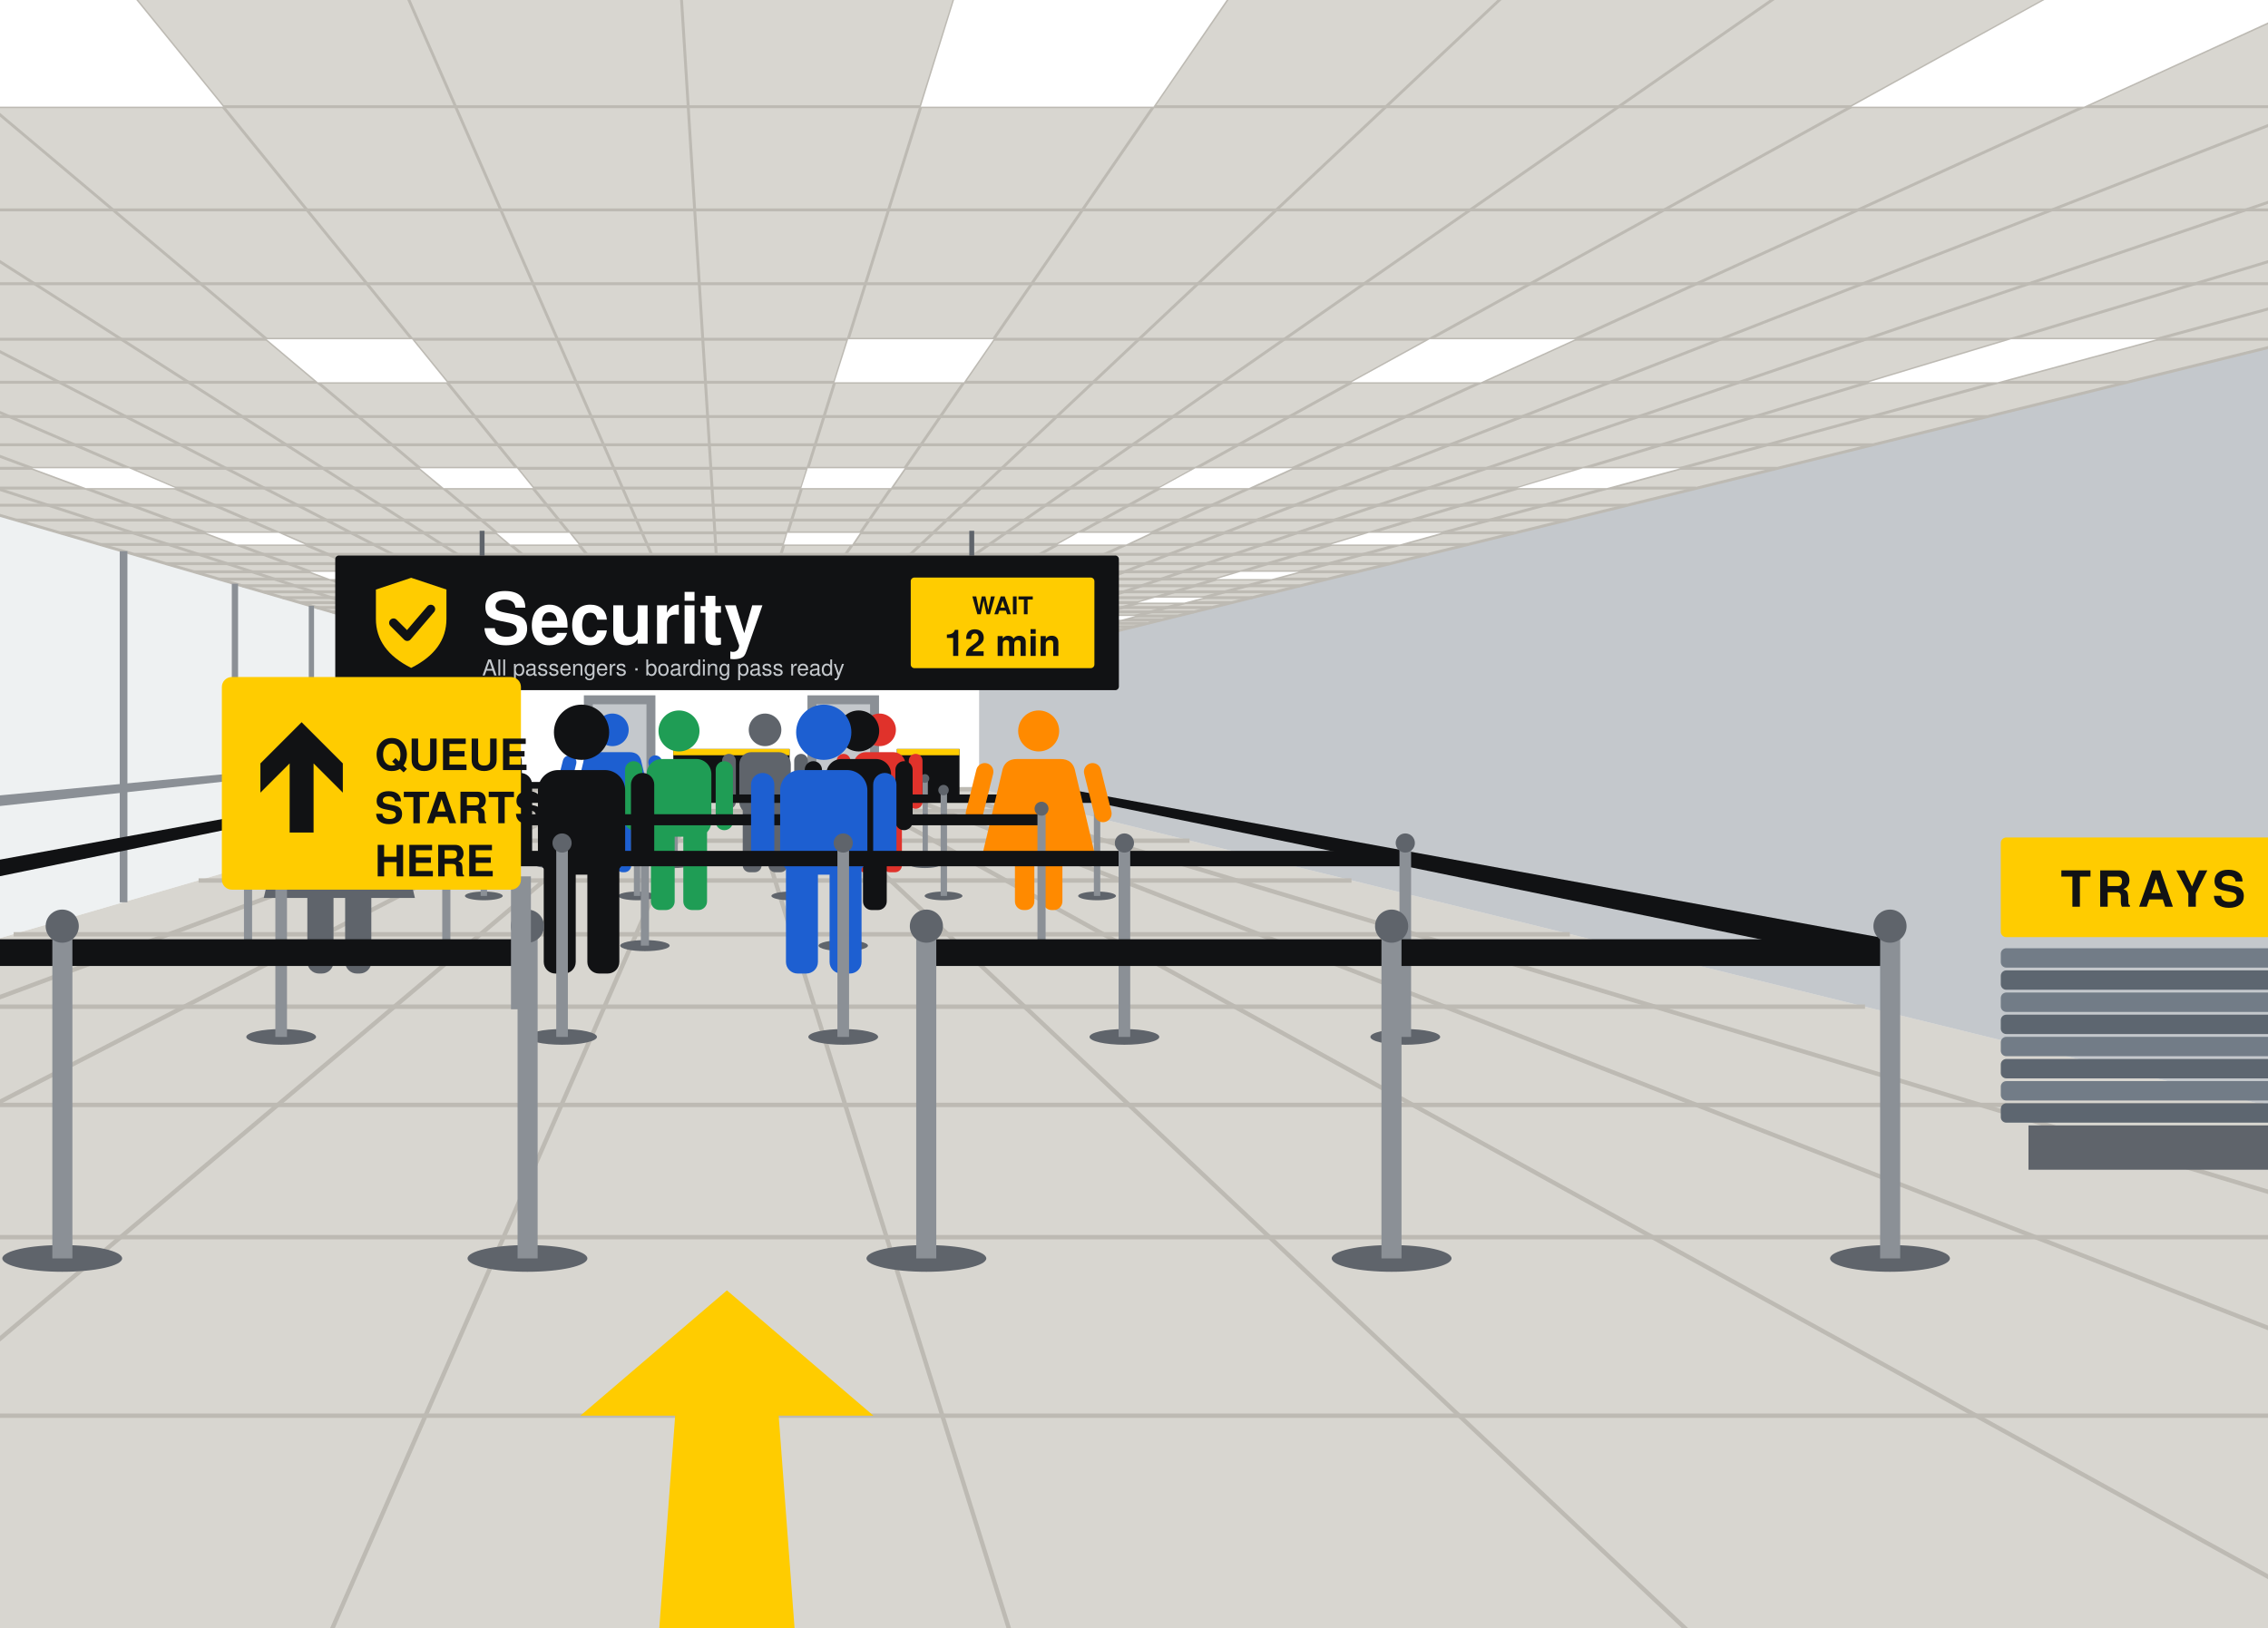
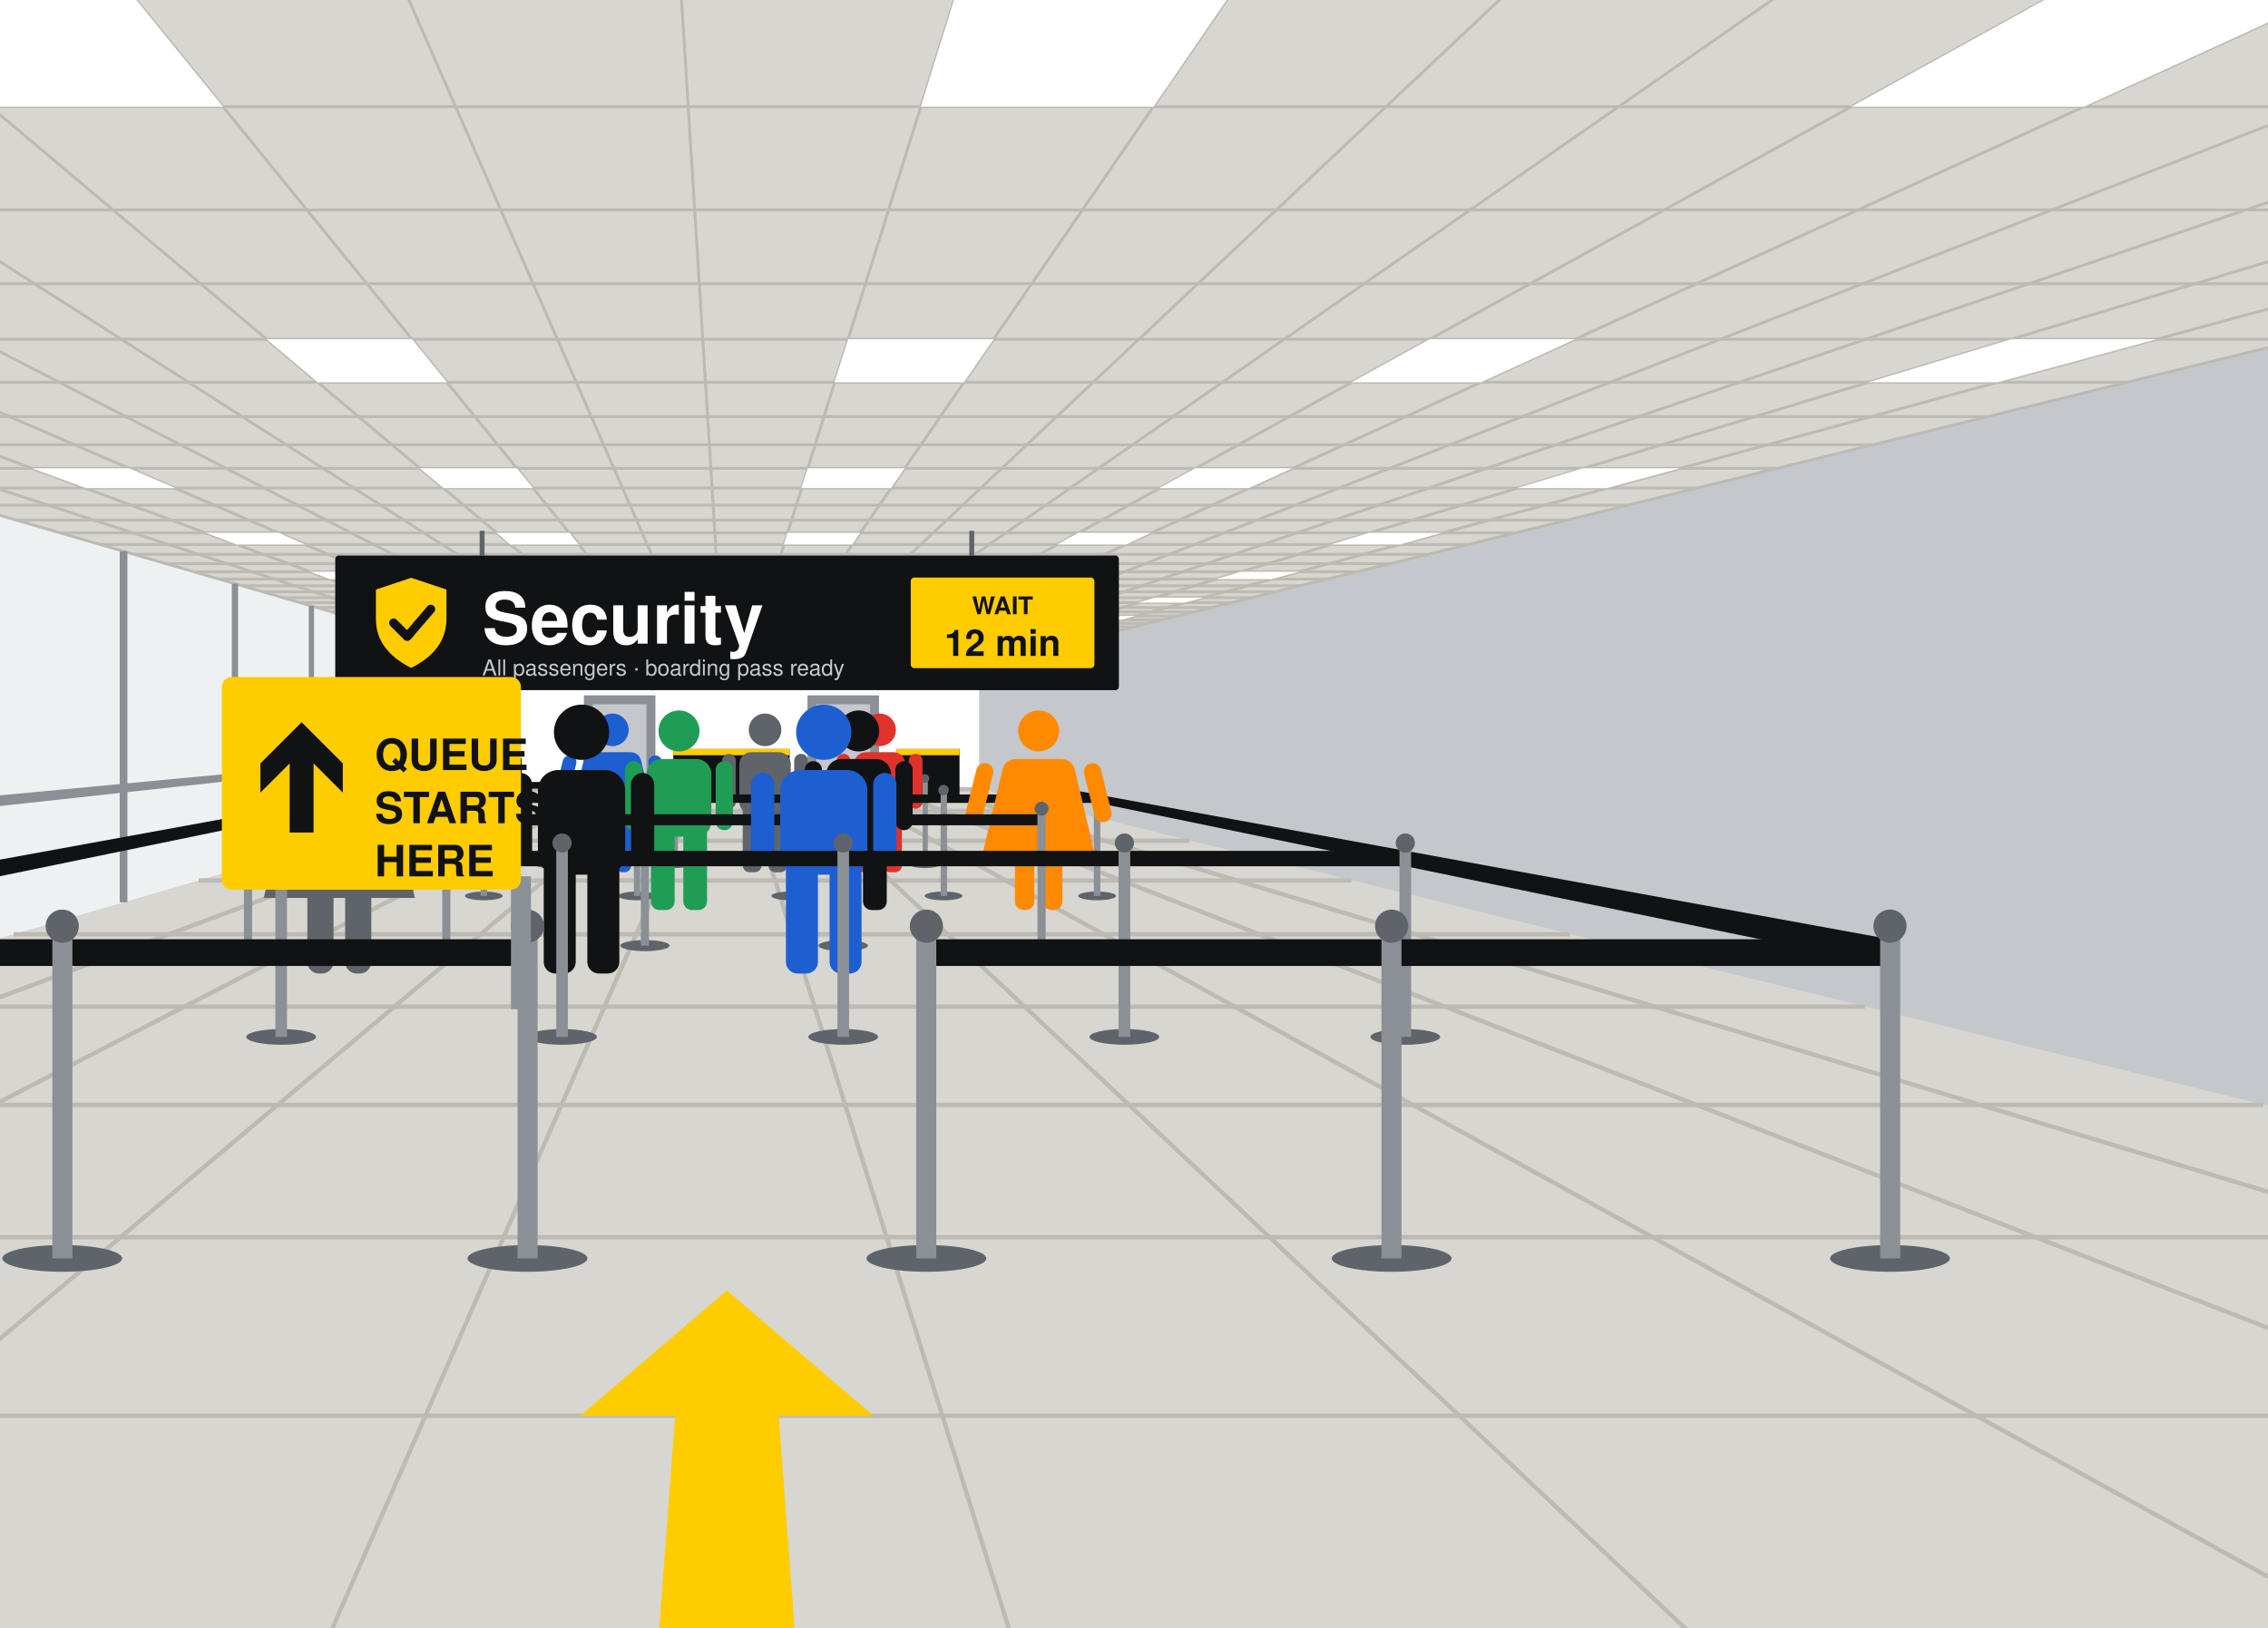
<svg xmlns="http://www.w3.org/2000/svg" viewBox="0 0 780 560" width="780" height="560">
  <rect width="780" height="560" fill="#ecebe7" />
  <path d="M-3416.7 -816.7 L4583.3 -816.7 L336.7 228.7 L176.7 228.7 Z" fill="#d8d6d0" />
  <path d="M-3416.7 1316.7 L4583.3 1316.7 L336.7 271.3 L176.7 271.3 Z" fill="#d8d6d0" />
  <path d="M-3416.7 1316.7 L-3416.7 -816.7 L176.7 228.7 L176.7 271.3 Z" fill="#eef1f2" />
  <path d="M4583.3 1316.7 L4583.3 -816.7 L336.7 228.7 L336.7 271.3 Z" fill="#c4c8cc" />
  <rect x="176.7" y="228.7" width="160" height="42.7" fill="#ffffff" />
  <line x1="-3416.7" y1="-816.7" x2="176.7" y2="228.7" stroke="#bdbab3" stroke-width="1" stroke-linecap="butt" />
  <line x1="-3016.7" y1="-816.7" x2="184.7" y2="228.7" stroke="#bdbab3" stroke-width="1" stroke-linecap="butt" />
  <line x1="-2616.7" y1="-816.7" x2="192.7" y2="228.7" stroke="#bdbab3" stroke-width="1" stroke-linecap="butt" />
  <line x1="-2216.7" y1="-816.7" x2="200.7" y2="228.7" stroke="#bdbab3" stroke-width="1" stroke-linecap="butt" />
  <line x1="-1816.7" y1="-816.7" x2="208.7" y2="228.7" stroke="#bdbab3" stroke-width="1" stroke-linecap="butt" />
  <line x1="-1416.7" y1="-816.7" x2="216.7" y2="228.7" stroke="#bdbab3" stroke-width="1" stroke-linecap="butt" />
  <line x1="-1016.7" y1="-816.7" x2="224.7" y2="228.7" stroke="#bdbab3" stroke-width="1" stroke-linecap="butt" />
  <line x1="-616.7" y1="-816.7" x2="232.7" y2="228.7" stroke="#bdbab3" stroke-width="1" stroke-linecap="butt" />
  <line x1="-216.7" y1="-816.7" x2="240.7" y2="228.7" stroke="#bdbab3" stroke-width="1" stroke-linecap="butt" />
  <line x1="183.3" y1="-816.7" x2="248.7" y2="228.7" stroke="#bdbab3" stroke-width="1" stroke-linecap="butt" />
  <line x1="583.3" y1="-816.7" x2="256.7" y2="228.7" stroke="#bdbab3" stroke-width="1" stroke-linecap="butt" />
  <line x1="983.3" y1="-816.7" x2="264.7" y2="228.7" stroke="#bdbab3" stroke-width="1" stroke-linecap="butt" />
  <line x1="1383.3" y1="-816.7" x2="272.7" y2="228.7" stroke="#bdbab3" stroke-width="1" stroke-linecap="butt" />
  <line x1="1783.3" y1="-816.7" x2="280.7" y2="228.7" stroke="#bdbab3" stroke-width="1" stroke-linecap="butt" />
  <line x1="2183.3" y1="-816.7" x2="288.7" y2="228.7" stroke="#bdbab3" stroke-width="1" stroke-linecap="butt" />
  <line x1="2583.3" y1="-816.7" x2="296.7" y2="228.7" stroke="#bdbab3" stroke-width="1" stroke-linecap="butt" />
  <line x1="2983.3" y1="-816.7" x2="304.7" y2="228.7" stroke="#bdbab3" stroke-width="1" stroke-linecap="butt" />
  <line x1="3383.3" y1="-816.7" x2="312.7" y2="228.7" stroke="#bdbab3" stroke-width="1" stroke-linecap="butt" />
  <line x1="3783.3" y1="-816.7" x2="320.7" y2="228.7" stroke="#bdbab3" stroke-width="1" stroke-linecap="butt" />
  <line x1="4183.3" y1="-816.7" x2="328.7" y2="228.7" stroke="#bdbab3" stroke-width="1" stroke-linecap="butt" />
  <line x1="4583.3" y1="-816.7" x2="336.7" y2="228.7" stroke="#bdbab3" stroke-width="1" stroke-linecap="butt" />
  <line x1="-3416.7" y1="-816.7" x2="4583.3" y2="-816.7" stroke="#bdbab3" stroke-width="1" stroke-linecap="butt" />
  <line x1="-1583.3" y1="-283.3" x2="2416.7" y2="-283.3" stroke="#bdbab3" stroke-width="1" stroke-linecap="butt" />
  <line x1="-972.2" y1="-105.6" x2="1694.4" y2="-105.6" stroke="#bdbab3" stroke-width="1" stroke-linecap="butt" />
  <line x1="-666.7" y1="-16.7" x2="1333.3" y2="-16.7" stroke="#bdbab3" stroke-width="1" stroke-linecap="butt" />
  <line x1="-483.3" y1="36.7" x2="1116.7" y2="36.7" stroke="#bdbab3" stroke-width="1" stroke-linecap="butt" />
  <line x1="-361.1" y1="72.2" x2="972.2" y2="72.2" stroke="#bdbab3" stroke-width="1" stroke-linecap="butt" />
  <line x1="-273.8" y1="97.6" x2="869" y2="97.6" stroke="#bdbab3" stroke-width="1" stroke-linecap="butt" />
  <line x1="-208.3" y1="116.7" x2="791.7" y2="116.7" stroke="#bdbab3" stroke-width="1" stroke-linecap="butt" />
  <line x1="-157.4" y1="131.5" x2="731.5" y2="131.5" stroke="#bdbab3" stroke-width="1" stroke-linecap="butt" />
  <line x1="-116.7" y1="143.3" x2="683.3" y2="143.3" stroke="#bdbab3" stroke-width="1" stroke-linecap="butt" />
  <line x1="-83.3" y1="153" x2="643.9" y2="153" stroke="#bdbab3" stroke-width="1" stroke-linecap="butt" />
  <line x1="-55.6" y1="161.1" x2="611.1" y2="161.1" stroke="#bdbab3" stroke-width="1" stroke-linecap="butt" />
  <line x1="-32.1" y1="167.9" x2="583.3" y2="167.9" stroke="#bdbab3" stroke-width="1" stroke-linecap="butt" />
  <line x1="-11.9" y1="173.8" x2="559.5" y2="173.8" stroke="#bdbab3" stroke-width="1" stroke-linecap="butt" />
  <line x1="5.6" y1="178.9" x2="538.9" y2="178.9" stroke="#bdbab3" stroke-width="1" stroke-linecap="butt" />
  <line x1="20.8" y1="183.3" x2="520.8" y2="183.3" stroke="#bdbab3" stroke-width="1" stroke-linecap="butt" />
  <line x1="34.3" y1="187.3" x2="504.9" y2="187.3" stroke="#bdbab3" stroke-width="1" stroke-linecap="butt" />
  <line x1="46.3" y1="190.7" x2="490.7" y2="190.7" stroke="#bdbab3" stroke-width="1" stroke-linecap="butt" />
  <line x1="57" y1="193.9" x2="478.1" y2="193.9" stroke="#bdbab3" stroke-width="1" stroke-linecap="butt" />
  <line x1="66.7" y1="196.7" x2="466.7" y2="196.7" stroke="#bdbab3" stroke-width="1" stroke-linecap="butt" />
  <line x1="75.4" y1="199.2" x2="456.3" y2="199.2" stroke="#bdbab3" stroke-width="1" stroke-linecap="butt" />
  <line x1="83.3" y1="201.5" x2="447" y2="201.5" stroke="#bdbab3" stroke-width="1" stroke-linecap="butt" />
  <line x1="90.6" y1="203.6" x2="438.4" y2="203.6" stroke="#bdbab3" stroke-width="1" stroke-linecap="butt" />
  <line x1="97.2" y1="205.6" x2="430.6" y2="205.6" stroke="#bdbab3" stroke-width="1" stroke-linecap="butt" />
  <line x1="103.3" y1="207.3" x2="423.3" y2="207.3" stroke="#bdbab3" stroke-width="1" stroke-linecap="butt" />
  <line x1="109" y1="209" x2="416.7" y2="209" stroke="#bdbab3" stroke-width="1" stroke-linecap="butt" />
  <line x1="114.2" y1="210.5" x2="410.5" y2="210.5" stroke="#bdbab3" stroke-width="1" stroke-linecap="butt" />
  <line x1="119" y1="211.9" x2="404.8" y2="211.9" stroke="#bdbab3" stroke-width="1" stroke-linecap="butt" />
  <line x1="123.6" y1="213.2" x2="399.4" y2="213.2" stroke="#bdbab3" stroke-width="1" stroke-linecap="butt" />
  <line x1="127.8" y1="214.4" x2="394.4" y2="214.4" stroke="#bdbab3" stroke-width="1" stroke-linecap="butt" />
  <line x1="131.7" y1="215.6" x2="389.8" y2="215.6" stroke="#bdbab3" stroke-width="1" stroke-linecap="butt" />
  <line x1="135.4" y1="216.7" x2="385.4" y2="216.7" stroke="#bdbab3" stroke-width="1" stroke-linecap="butt" />
  <line x1="138.9" y1="217.7" x2="381.3" y2="217.7" stroke="#bdbab3" stroke-width="1" stroke-linecap="butt" />
  <line x1="142.2" y1="218.6" x2="377.5" y2="218.6" stroke="#bdbab3" stroke-width="1" stroke-linecap="butt" />
  <line x1="145.2" y1="219.5" x2="373.8" y2="219.5" stroke="#bdbab3" stroke-width="1" stroke-linecap="butt" />
  <line x1="148.1" y1="220.4" x2="370.4" y2="220.4" stroke="#bdbab3" stroke-width="1" stroke-linecap="butt" />
  <line x1="150.9" y1="221.2" x2="367.1" y2="221.2" stroke="#bdbab3" stroke-width="1" stroke-linecap="butt" />
  <line x1="153.5" y1="221.9" x2="364" y2="221.9" stroke="#bdbab3" stroke-width="1" stroke-linecap="butt" />
  <line x1="156" y1="222.6" x2="361.1" y2="222.6" stroke="#bdbab3" stroke-width="1" stroke-linecap="butt" />
  <line x1="158.3" y1="223.3" x2="358.3" y2="223.3" stroke="#bdbab3" stroke-width="1" stroke-linecap="butt" />
  <line x1="160.6" y1="224" x2="355.7" y2="224" stroke="#bdbab3" stroke-width="1" stroke-linecap="butt" />
  <line x1="162.7" y1="224.6" x2="353.2" y2="224.6" stroke="#bdbab3" stroke-width="1" stroke-linecap="butt" />
  <line x1="164.7" y1="225.2" x2="350.8" y2="225.2" stroke="#bdbab3" stroke-width="1" stroke-linecap="butt" />
  <line x1="166.7" y1="225.8" x2="348.5" y2="225.8" stroke="#bdbab3" stroke-width="1" stroke-linecap="butt" />
  <line x1="168.5" y1="226.3" x2="346.3" y2="226.3" stroke="#bdbab3" stroke-width="1" stroke-linecap="butt" />
  <line x1="170.3" y1="226.8" x2="344.2" y2="226.8" stroke="#bdbab3" stroke-width="1" stroke-linecap="butt" />
  <line x1="172" y1="227.3" x2="342.2" y2="227.3" stroke="#bdbab3" stroke-width="1" stroke-linecap="butt" />
  <line x1="173.6" y1="227.8" x2="340.3" y2="227.8" stroke="#bdbab3" stroke-width="1" stroke-linecap="butt" />
  <line x1="175.2" y1="228.2" x2="338.4" y2="228.2" stroke="#bdbab3" stroke-width="1" stroke-linecap="butt" />
  <path d="M-466.7 -16.7 L-366.7 -16.7 L-243.3 36.7 L-323.3 36.7 Z" fill="#ffffff" />
  <path d="M-66.7 -16.7 L33.3 -16.7 L76.7 36.7 L-3.3 36.7 Z" fill="#ffffff" />
  <path d="M333.3 -16.7 L433.3 -16.7 L396.7 36.7 L316.7 36.7 Z" fill="#ffffff" />
  <path d="M733.3 -16.7 L833.3 -16.7 L716.7 36.7 L636.7 36.7 Z" fill="#ffffff" />
  <path d="M1133.3 -16.7 L1233.3 -16.7 L1036.7 36.7 L956.7 36.7 Z" fill="#ffffff" />
  <path d="M-108.3 116.7 L-58.3 116.7 L-24.1 131.5 L-68.5 131.5 Z" fill="#ffffff" />
  <path d="M91.7 116.7 L141.7 116.7 L153.7 131.5 L109.3 131.5 Z" fill="#ffffff" />
  <path d="M291.7 116.7 L341.7 116.7 L331.5 131.5 L287 131.5 Z" fill="#ffffff" />
  <path d="M491.7 116.7 L541.7 116.7 L509.3 131.5 L464.8 131.5 Z" fill="#ffffff" />
  <path d="M691.7 116.7 L741.7 116.7 L687 131.5 L642.6 131.5 Z" fill="#ffffff" />
  <path d="M11.1 161.1 L44.4 161.1 L60.3 167.9 L29.5 167.9 Z" fill="#ffffff" />
  <path d="M144.4 161.1 L177.8 161.1 L183.3 167.9 L152.6 167.9 Z" fill="#ffffff" />
  <path d="M277.8 161.1 L311.1 161.1 L306.4 167.9 L275.6 167.9 Z" fill="#ffffff" />
  <path d="M411.1 161.1 L444.4 161.1 L429.5 167.9 L398.7 167.9 Z" fill="#ffffff" />
  <path d="M544.4 161.1 L577.8 161.1 L552.6 167.9 L521.8 167.9 Z" fill="#ffffff" />
  <path d="M70.8 183.3 L95.8 183.3 L104.9 187.3 L81.4 187.3 Z" fill="#ffffff" />
  <path d="M170.8 183.3 L195.8 183.3 L199 187.3 L175.5 187.3 Z" fill="#ffffff" />
  <path d="M270.8 183.3 L295.8 183.3 L293.1 187.3 L269.6 187.3 Z" fill="#ffffff" />
  <path d="M370.8 183.3 L395.8 183.3 L387.3 187.3 L363.7 187.3 Z" fill="#ffffff" />
  <path d="M470.8 183.3 L495.8 183.3 L481.4 187.3 L457.8 187.3 Z" fill="#ffffff" />
  <path d="M106.7 196.7 L126.7 196.7 L132.5 199.2 L113.5 199.2 Z" fill="#ffffff" />
  <path d="M186.7 196.7 L206.7 196.7 L208.7 199.2 L189.7 199.2 Z" fill="#ffffff" />
  <path d="M266.7 196.7 L286.7 196.7 L284.9 199.2 L265.9 199.2 Z" fill="#ffffff" />
  <path d="M346.7 196.7 L366.7 196.7 L361.1 199.2 L342.1 199.2 Z" fill="#ffffff" />
  <path d="M426.7 196.7 L446.7 196.7 L437.3 199.2 L418.3 199.2 Z" fill="#ffffff" />
  <path d="M130.6 205.6 L147.2 205.6 L151.3 207.3 L135.3 207.3 Z" fill="#ffffff" />
  <path d="M197.2 205.6 L213.9 205.6 L215.3 207.3 L199.3 207.3 Z" fill="#ffffff" />
  <path d="M263.9 205.6 L280.6 205.6 L279.3 207.3 L263.3 207.3 Z" fill="#ffffff" />
  <path d="M330.6 205.6 L347.2 205.6 L343.3 207.3 L327.3 207.3 Z" fill="#ffffff" />
  <path d="M397.2 205.6 L413.9 205.6 L407.3 207.3 L391.3 207.3 Z" fill="#ffffff" />
  <path d="M147.6 211.9 L161.9 211.9 L164.9 213.2 L151.1 213.2 Z" fill="#ffffff" />
  <path d="M204.8 211.9 L219 211.9 L220.1 213.2 L206.3 213.2 Z" fill="#ffffff" />
  <path d="M261.9 211.9 L276.2 211.9 L275.3 213.2 L261.5 213.2 Z" fill="#ffffff" />
  <path d="M319 211.9 L333.3 211.9 L330.5 213.2 L316.7 213.2 Z" fill="#ffffff" />
  <path d="M376.2 211.9 L390.5 211.9 L385.6 213.2 L371.8 213.2 Z" fill="#ffffff" />
  <path d="M160.4 216.7 L172.9 216.7 L175.3 217.7 L163.1 217.7 Z" fill="#ffffff" />
  <path d="M210.4 216.7 L222.9 216.7 L223.7 217.7 L211.6 217.7 Z" fill="#ffffff" />
  <path d="M260.4 216.7 L272.9 216.7 L272.2 217.7 L260.1 217.7 Z" fill="#ffffff" />
  <path d="M310.4 216.7 L322.9 216.7 L320.7 217.7 L308.6 217.7 Z" fill="#ffffff" />
  <path d="M360.4 216.7 L372.9 216.7 L369.2 217.7 L357.1 217.7 Z" fill="#ffffff" />
  <path d="M170.4 220.4 L181.5 220.4 L183.3 221.2 L172.5 221.2 Z" fill="#ffffff" />
  <path d="M214.8 220.4 L225.9 220.4 L226.6 221.2 L215.8 221.2 Z" fill="#ffffff" />
  <path d="M259.3 220.4 L270.4 220.4 L269.8 221.2 L259 221.2 Z" fill="#ffffff" />
  <path d="M303.7 220.4 L314.8 220.4 L313.1 221.2 L302.3 221.2 Z" fill="#ffffff" />
  <path d="M348.1 220.4 L359.3 220.4 L356.3 221.2 L345.5 221.2 Z" fill="#ffffff" />
  <path d="M178.3 223.3 L188.3 223.3 L189.8 224 L180.1 224 Z" fill="#ffffff" />
  <path d="M218.3 223.3 L228.3 223.3 L228.9 224 L219.1 224 Z" fill="#ffffff" />
  <path d="M258.3 223.3 L268.3 223.3 L267.9 224 L258.1 224 Z" fill="#ffffff" />
  <path d="M298.3 223.3 L308.3 223.3 L306.9 224 L297.2 224 Z" fill="#ffffff" />
  <path d="M338.3 223.3 L348.3 223.3 L345.9 224 L336.2 224 Z" fill="#ffffff" />
  <path d="M184.8 225.8 L193.9 225.8 L195.2 226.3 L186.3 226.3 Z" fill="#ffffff" />
  <path d="M221.2 225.8 L230.3 225.8 L230.7 226.3 L221.9 226.3 Z" fill="#ffffff" />
  <path d="M257.6 225.8 L266.7 225.8 L266.3 226.3 L257.4 226.3 Z" fill="#ffffff" />
  <path d="M293.9 225.8 L303 225.8 L301.9 226.3 L293 226.3 Z" fill="#ffffff" />
  <path d="M330.3 225.8 L339.4 225.8 L337.4 226.3 L328.5 226.3 Z" fill="#ffffff" />
  <path d="M190.3 227.8 L198.6 227.8 L199.7 228.2 L191.5 228.2 Z" fill="#ffffff" />
  <path d="M223.6 227.8 L231.9 227.8 L232.3 228.2 L224.1 228.2 Z" fill="#ffffff" />
  <path d="M256.9 227.8 L265.3 227.8 L265 228.2 L256.8 228.2 Z" fill="#ffffff" />
  <path d="M290.3 227.8 L298.6 227.8 L297.6 228.2 L289.5 228.2 Z" fill="#ffffff" />
  <path d="M323.6 227.8 L331.9 227.8 L330.3 228.2 L322.1 228.2 Z" fill="#ffffff" />
  <line x1="-1950" y1="890" x2="-1950" y2="-390" stroke="#8b9096" stroke-width="28" stroke-linecap="butt" />
  <line x1="-397.1" y1="438.2" x2="-397.1" y2="61.8" stroke="#8b9096" stroke-width="8.235" stroke-linecap="butt" />
  <line x1="-129.3" y1="360.3" x2="-129.3" y2="139.7" stroke="#8b9096" stroke-width="4.828" stroke-linecap="butt" />
  <line x1="-18.3" y1="328" x2="-18.3" y2="172" stroke="#8b9096" stroke-width="3.415" stroke-linecap="butt" />
  <line x1="42.5" y1="310.4" x2="42.5" y2="189.6" stroke="#8b9096" stroke-width="2.642" stroke-linecap="butt" />
  <line x1="80.8" y1="299.2" x2="80.8" y2="200.8" stroke="#8b9096" stroke-width="2.154" stroke-linecap="butt" />
  <line x1="107.1" y1="291.6" x2="107.1" y2="208.4" stroke="#8b9096" stroke-width="1.818" stroke-linecap="butt" />
  <line x1="126.4" y1="286" x2="126.4" y2="214" stroke="#8b9096" stroke-width="1.573" stroke-linecap="butt" />
  <line x1="141.1" y1="281.7" x2="141.1" y2="218.3" stroke="#8b9096" stroke-width="1.5" stroke-linecap="butt" />
  <line x1="152.7" y1="278.3" x2="152.7" y2="221.7" stroke="#8b9096" stroke-width="1.5" stroke-linecap="butt" />
  <line x1="162" y1="275.6" x2="162" y2="224.4" stroke="#8b9096" stroke-width="1.5" stroke-linecap="butt" />
  <line x1="169.7" y1="273.4" x2="169.7" y2="226.6" stroke="#8b9096" stroke-width="1.5" stroke-linecap="butt" />
  <path d="M-3416.7 650 L-3416.7 596.7 L176.7 256.9 L176.7 258 Z" fill="#8b9096" />
  <line x1="-1470" y1="890" x2="192.7" y2="271.3" stroke="#bdbab3" stroke-width="1.5" stroke-linecap="butt" />
  <line x1="-990" y1="890" x2="208.7" y2="271.3" stroke="#bdbab3" stroke-width="1.5" stroke-linecap="butt" />
  <line x1="-510" y1="890" x2="224.7" y2="271.3" stroke="#bdbab3" stroke-width="1.5" stroke-linecap="butt" />
  <line x1="-30" y1="890" x2="240.7" y2="271.3" stroke="#bdbab3" stroke-width="1.5" stroke-linecap="butt" />
  <line x1="450" y1="890" x2="256.7" y2="271.3" stroke="#bdbab3" stroke-width="1.5" stroke-linecap="butt" />
  <line x1="930" y1="890" x2="272.7" y2="271.3" stroke="#bdbab3" stroke-width="1.5" stroke-linecap="butt" />
  <line x1="1410" y1="890" x2="288.7" y2="271.3" stroke="#bdbab3" stroke-width="1.5" stroke-linecap="butt" />
  <line x1="1890" y1="890" x2="304.7" y2="271.3" stroke="#bdbab3" stroke-width="1.5" stroke-linecap="butt" />
  <line x1="2370" y1="890" x2="320.7" y2="271.3" stroke="#bdbab3" stroke-width="1.5" stroke-linecap="butt" />
  <line x1="-850" y1="570" x2="1550" y2="570" stroke="#bdbab3" stroke-width="1.5" stroke-linecap="butt" />
  <line x1="-564.8" y1="487" x2="1213" y2="487" stroke="#bdbab3" stroke-width="1.5" stroke-linecap="butt" />
  <line x1="-353.6" y1="425.6" x2="963.3" y2="425.6" stroke="#bdbab3" stroke-width="1.5" stroke-linecap="butt" />
  <line x1="-197.1" y1="380.1" x2="778.4" y2="380.1" stroke="#bdbab3" stroke-width="1.5" stroke-linecap="butt" />
  <line x1="-81.2" y1="346.3" x2="641.4" y2="346.3" stroke="#bdbab3" stroke-width="1.5" stroke-linecap="butt" />
  <line x1="4.7" y1="321.4" x2="539.9" y2="321.4" stroke="#bdbab3" stroke-width="1.5" stroke-linecap="butt" />
  <line x1="68.3" y1="302.9" x2="464.8" y2="302.9" stroke="#bdbab3" stroke-width="1.5" stroke-linecap="butt" />
  <line x1="115.4" y1="289.2" x2="409.1" y2="289.2" stroke="#bdbab3" stroke-width="1.5" stroke-linecap="butt" />
  <line x1="150.3" y1="279" x2="367.8" y2="279" stroke="#bdbab3" stroke-width="1.5" stroke-linecap="butt" />
  <line x1="176.1" y1="271.5" x2="337.3" y2="271.5" stroke="#bdbab3" stroke-width="1.5" stroke-linecap="butt" />
-   <g transform="translate(688.1 288.1) scale(0.9524)">
-     <rect x="0" y="40" width="110" height="7" rx="2" fill="#727c87" />
-     <rect x="0" y="48" width="110" height="7" rx="2" fill="#5d6670" />
-     <rect x="0" y="56" width="110" height="7" rx="2" fill="#727c87" />
-     <rect x="0" y="64" width="110" height="7" rx="2" fill="#5d6670" />
-     <rect x="0" y="72" width="110" height="7" rx="2" fill="#727c87" />
-     <rect x="0" y="80" width="110" height="7" rx="2" fill="#5d6670" />
-     <rect x="0" y="88" width="110" height="7" rx="2" fill="#727c87" />
-     <rect x="0" y="96" width="110" height="7" rx="2" fill="#5d6670" />
-     <rect x="10" y="104" width="90" height="16" fill="#5f646b" />
-     <rect x="0" y="0" width="110" height="36" rx="2" fill="#ffcc00" />
-     <text x="55" y="25" font-family="'Helvetica Neue', Helvetica, Arial, 'Liberation Sans', 'Nimbus Sans', sans-serif" font-size="18" font-weight="700" fill="#111214" text-anchor="middle" letter-spacing="2">TRAYS</text>
-   </g>
  <g transform="translate(200.8 239.2) scale(0.1538)">
    <rect x="0" y="0" width="160" height="230" fill="#8b9096" />
    <rect x="20" y="20" width="120" height="210" fill="#c4c8cc" />
    <rect x="200" y="120" width="260" height="110" fill="#111214" />
    <rect x="200" y="120" width="260" height="14" fill="#ffcc00" />
    <rect x="500" y="0" width="160" height="230" fill="#8b9096" />
    <rect x="520" y="20" width="120" height="210" fill="#c4c8cc" />
    <rect x="700" y="120" width="140" height="110" fill="#111214" />
    <rect x="700" y="120" width="140" height="14" fill="#ffcc00" />
  </g>
  <line x1="165.8" y1="191.1" x2="165.8" y2="182.6" stroke="#5f646b" stroke-width="1.684" stroke-linecap="butt" />
  <line x1="334.2" y1="191.1" x2="334.2" y2="182.6" stroke="#5f646b" stroke-width="1.684" stroke-linecap="butt" />
  <g transform="translate(115.3 191.1) scale(0.4211)">
    <rect x="0" y="0" width="640" height="110" rx="3" fill="#111214" />
    <g transform="translate(22 15) scale(0.8)">
      <path d="M50 4 L86 16 V46 Q86 78 50 96 Q14 78 14 46 V16 Z" fill="#ffcc00" />
      <path d="M32 50 L46 64 L70 36" fill="none" stroke="#111214" stroke-width="9" stroke-linecap="round" stroke-linejoin="round" />
    </g>
    <text x="120" y="72" font-family="'Helvetica Neue', Helvetica, Arial, 'Liberation Sans', 'Nimbus Sans', sans-serif" font-size="58" font-weight="700" fill="#ffffff" text-anchor="start" textLength="240" lengthAdjust="spacingAndGlyphs">Security</text>
    <text x="120" y="98" font-family="'Helvetica Neue', Helvetica, Arial, 'Liberation Sans', 'Nimbus Sans', sans-serif" font-size="18" font-weight="400" fill="#c4c8cc" text-anchor="start">All passengers · boarding pass ready</text>
    <rect x="470" y="18" width="150" height="74" rx="3" fill="#ffcc00" />
    <text x="545" y="48" font-family="'Helvetica Neue', Helvetica, Arial, 'Liberation Sans', 'Nimbus Sans', sans-serif" font-size="20" font-weight="700" fill="#111214" text-anchor="middle">WAIT</text>
    <text x="545" y="82" font-family="'Helvetica Neue', Helvetica, Arial, 'Liberation Sans', 'Nimbus Sans', sans-serif" font-size="30" font-weight="700" fill="#111214" text-anchor="middle">12 min</text>
  </g>
  <path d="M146.3 269 L318.1 269 L318.1 271.3 L146.3 271.3 Z" fill="#111214" />
  <ellipse cx="146.3" cy="297.4" rx="5.3" ry="1.2" fill="#5f646b" />
  <rect x="145.4" y="267.8" width="1.8" height="29.6" fill="#8b9096" />
  <circle cx="146.3" cy="267.8" r="1.5" fill="#5f646b" />
  <ellipse cx="189.3" cy="297.4" rx="5.3" ry="1.2" fill="#5f646b" />
  <rect x="188.4" y="267.8" width="1.8" height="29.6" fill="#8b9096" />
  <circle cx="189.3" cy="267.8" r="1.5" fill="#5f646b" />
  <ellipse cx="232.2" cy="297.4" rx="5.3" ry="1.2" fill="#5f646b" />
  <rect x="231.3" y="267.8" width="1.8" height="29.6" fill="#8b9096" />
  <circle cx="232.2" cy="267.8" r="1.5" fill="#5f646b" />
  <ellipse cx="275.2" cy="297.4" rx="5.3" ry="1.2" fill="#5f646b" />
  <rect x="274.3" y="267.8" width="1.8" height="29.6" fill="#8b9096" />
  <circle cx="275.2" cy="267.8" r="1.5" fill="#5f646b" />
  <ellipse cx="318.1" cy="297.4" rx="5.3" ry="1.2" fill="#5f646b" />
  <rect x="317.3" y="267.8" width="1.8" height="29.6" fill="#8b9096" />
  <circle cx="318.1" cy="267.8" r="1.5" fill="#5f646b" />
  <path d="M-150 323.1 L146.3 269 L146.3 271.3 L-150 332.3 Z" fill="#111214" />
  <path d="M650 323.1 L353.7 269 L353.7 271.3 L650 332.3 Z" fill="#111214" />
  <g transform="translate(135.2 243.4) scale(0.5902)">
    <circle cx="50" cy="13" r="9.5" fill="#111214" />
    <rect x="35" y="26" width="30" height="36" rx="7" fill="#111214" />
    <rect x="25" y="27" width="8" height="32" rx="4" fill="#111214" />
    <rect x="67" y="27" width="8" height="32" rx="4" fill="#111214" />
    <rect x="37" y="56" width="11" height="40" rx="4" fill="#111214" />
    <rect x="52" y="56" width="11" height="40" rx="4" fill="#111214" />
  </g>
  <g transform="translate(181.1 243.4) scale(0.5902)">
    <circle cx="50" cy="13" r="9.5" fill="#1d5fd1" />
    <path d="M40 26 L60 26 Q66 26 67 32 L76 70 L24 70 L33 32 Q34 26 40 26 Z" fill="#1d5fd1" />
    <rect x="22" y="28" width="8" height="28" rx="4" transform="rotate(14 26 28)" fill="#1d5fd1" />
    <rect x="70" y="28" width="8" height="28" rx="4" transform="rotate(-14 74 28)" fill="#1d5fd1" />
    <rect x="39" y="66" width="9" height="30" rx="4" fill="#1d5fd1" />
    <rect x="52" y="66" width="9" height="30" rx="4" fill="#1d5fd1" />
  </g>
  <g transform="translate(233.6 243.4) scale(0.5902)">
    <circle cx="50" cy="13" r="9.5" fill="#5f646b" />
    <rect x="35" y="26" width="30" height="36" rx="7" fill="#5f646b" />
    <rect x="25" y="27" width="8" height="32" rx="4" fill="#5f646b" />
    <rect x="67" y="27" width="8" height="32" rx="4" fill="#5f646b" />
    <rect x="37" y="56" width="11" height="40" rx="4" fill="#5f646b" />
    <rect x="52" y="56" width="11" height="40" rx="4" fill="#5f646b" />
  </g>
  <g transform="translate(273 243.4) scale(0.5902)">
    <circle cx="50" cy="13" r="9.5" fill="#e0322b" />
    <rect x="35" y="26" width="30" height="36" rx="7" fill="#e0322b" />
    <rect x="25" y="27" width="8" height="32" rx="4" fill="#e0322b" />
    <rect x="67" y="27" width="8" height="32" rx="4" fill="#e0322b" />
    <rect x="37" y="56" width="11" height="40" rx="4" fill="#e0322b" />
    <rect x="52" y="56" width="11" height="40" rx="4" fill="#e0322b" />
  </g>
  <path d="M166.4 273.3 L377.3 273.3 L377.3 276.2 L166.4 276.2 Z" fill="#111214" />
  <ellipse cx="166.4" cy="308.2" rx="6.5" ry="1.5" fill="#5f646b" />
  <rect x="165.3" y="271.8" width="2.2" height="36.4" fill="#8b9096" />
  <circle cx="166.4" cy="271.8" r="1.8" fill="#5f646b" />
  <ellipse cx="219.1" cy="308.2" rx="6.5" ry="1.5" fill="#5f646b" />
  <rect x="218" y="271.8" width="2.2" height="36.4" fill="#8b9096" />
  <circle cx="219.1" cy="271.8" r="1.8" fill="#5f646b" />
  <ellipse cx="271.8" cy="308.2" rx="6.5" ry="1.5" fill="#5f646b" />
  <rect x="270.7" y="271.8" width="2.2" height="36.4" fill="#8b9096" />
  <circle cx="271.8" cy="271.8" r="1.8" fill="#5f646b" />
  <ellipse cx="324.5" cy="308.2" rx="6.5" ry="1.5" fill="#5f646b" />
  <rect x="323.5" y="271.8" width="2.2" height="36.4" fill="#8b9096" />
  <circle cx="324.5" cy="271.8" r="1.8" fill="#5f646b" />
  <ellipse cx="377.3" cy="308.2" rx="6.5" ry="1.5" fill="#5f646b" />
  <rect x="376.2" y="271.8" width="2.2" height="36.4" fill="#8b9096" />
  <circle cx="377.3" cy="271.8" r="1.8" fill="#5f646b" />
  <g transform="translate(320.1 241.8) scale(0.7423)">
    <circle cx="50" cy="13" r="9.5" fill="#ff8a00" />
    <path d="M40 26 L60 26 Q66 26 67 32 L76 70 L24 70 L33 32 Q34 26 40 26 Z" fill="#ff8a00" />
    <rect x="22" y="28" width="8" height="28" rx="4" transform="rotate(14 26 28)" fill="#ff8a00" />
    <rect x="70" y="28" width="8" height="28" rx="4" transform="rotate(-14 74 28)" fill="#ff8a00" />
    <rect x="39" y="66" width="9" height="30" rx="4" fill="#ff8a00" />
    <rect x="52" y="66" width="9" height="30" rx="4" fill="#ff8a00" />
  </g>
  <g transform="translate(258.2 241.8) scale(0.7423)">
    <circle cx="50" cy="13" r="9.5" fill="#111214" />
    <rect x="35" y="26" width="30" height="36" rx="7" fill="#111214" />
    <rect x="25" y="27" width="8" height="32" rx="4" fill="#111214" />
    <rect x="67" y="27" width="8" height="32" rx="4" fill="#111214" />
    <rect x="37" y="56" width="11" height="40" rx="4" fill="#111214" />
    <rect x="52" y="56" width="11" height="40" rx="4" fill="#111214" />
  </g>
  <g transform="translate(196.4 241.8) scale(0.7423)">
    <circle cx="50" cy="13" r="9.5" fill="#1f9d55" />
    <rect x="35" y="26" width="30" height="36" rx="7" fill="#1f9d55" />
    <rect x="25" y="27" width="8" height="32" rx="4" fill="#1f9d55" />
    <rect x="67" y="27" width="8" height="32" rx="4" fill="#1f9d55" />
    <rect x="37" y="56" width="11" height="40" rx="4" fill="#1f9d55" />
    <rect x="52" y="56" width="11" height="40" rx="4" fill="#1f9d55" />
  </g>
  <path d="M85.3 280.1 L358.2 280.1 L358.2 283.9 L85.3 283.9 Z" fill="#111214" />
  <ellipse cx="85.3" cy="325.3" rx="8.5" ry="1.9" fill="#5f646b" />
  <rect x="83.9" y="278.2" width="2.8" height="47.1" fill="#8b9096" />
  <circle cx="85.3" cy="278.2" r="2.4" fill="#5f646b" />
  <ellipse cx="153.5" cy="325.3" rx="8.5" ry="1.9" fill="#5f646b" />
  <rect x="152.1" y="278.2" width="2.8" height="47.1" fill="#8b9096" />
  <circle cx="153.5" cy="278.2" r="2.4" fill="#5f646b" />
  <ellipse cx="221.8" cy="325.3" rx="8.5" ry="1.9" fill="#5f646b" />
  <rect x="220.4" y="278.2" width="2.8" height="47.1" fill="#8b9096" />
  <circle cx="221.8" cy="278.2" r="2.4" fill="#5f646b" />
  <ellipse cx="290" cy="325.3" rx="8.5" ry="1.9" fill="#5f646b" />
  <rect x="288.6" y="278.2" width="2.8" height="47.1" fill="#8b9096" />
  <circle cx="290" cy="278.2" r="2.4" fill="#5f646b" />
  <ellipse cx="358.2" cy="325.3" rx="8.5" ry="1.9" fill="#5f646b" />
  <rect x="356.8" y="278.2" width="2.8" height="47.1" fill="#8b9096" />
  <circle cx="358.2" cy="278.2" r="2.4" fill="#5f646b" />
  <g transform="translate(66.7 238.9) scale(1)">
    <circle cx="50" cy="13" r="9.5" fill="#5f646b" />
    <path d="M40 26 L60 26 Q66 26 67 32 L76 70 L24 70 L33 32 Q34 26 40 26 Z" fill="#5f646b" />
    <rect x="22" y="28" width="8" height="28" rx="4" transform="rotate(14 26 28)" fill="#5f646b" />
    <rect x="70" y="28" width="8" height="28" rx="4" transform="rotate(-14 74 28)" fill="#5f646b" />
    <rect x="39" y="66" width="9" height="30" rx="4" fill="#5f646b" />
    <rect x="52" y="66" width="9" height="30" rx="4" fill="#5f646b" />
  </g>
  <g transform="translate(150 238.9) scale(1)">
    <circle cx="50" cy="13" r="9.5" fill="#111214" />
    <rect x="35" y="26" width="30" height="36" rx="7" fill="#111214" />
    <rect x="25" y="27" width="8" height="32" rx="4" fill="#111214" />
    <rect x="67" y="27" width="8" height="32" rx="4" fill="#111214" />
    <rect x="37" y="56" width="11" height="40" rx="4" fill="#111214" />
    <rect x="52" y="56" width="11" height="40" rx="4" fill="#111214" />
  </g>
  <g transform="translate(233.3 238.9) scale(1)">
    <circle cx="50" cy="13" r="9.5" fill="#1d5fd1" />
    <rect x="35" y="26" width="30" height="36" rx="7" fill="#1d5fd1" />
    <rect x="25" y="27" width="8" height="32" rx="4" fill="#1d5fd1" />
    <rect x="67" y="27" width="8" height="32" rx="4" fill="#1d5fd1" />
    <rect x="37" y="56" width="11" height="40" rx="4" fill="#1d5fd1" />
    <rect x="52" y="56" width="11" height="40" rx="4" fill="#1d5fd1" />
  </g>
  <path d="M96.7 292.7 L483.3 292.7 L483.3 298 L96.7 298 Z" fill="#111214" />
  <ellipse cx="96.7" cy="356.7" rx="12" ry="2.7" fill="#5f646b" />
  <rect x="94.7" y="290" width="4" height="66.7" fill="#8b9096" />
  <circle cx="96.7" cy="290" r="3.3" fill="#5f646b" />
  <ellipse cx="193.3" cy="356.7" rx="12" ry="2.7" fill="#5f646b" />
  <rect x="191.3" y="290" width="4" height="66.7" fill="#8b9096" />
  <circle cx="193.3" cy="290" r="3.3" fill="#5f646b" />
  <ellipse cx="290" cy="356.7" rx="12" ry="2.7" fill="#5f646b" />
  <rect x="288" y="290" width="4" height="66.7" fill="#8b9096" />
  <circle cx="290" cy="290" r="3.3" fill="#5f646b" />
  <ellipse cx="386.7" cy="356.7" rx="12" ry="2.7" fill="#5f646b" />
  <rect x="384.7" y="290" width="4" height="66.7" fill="#8b9096" />
  <circle cx="386.7" cy="290" r="3.3" fill="#5f646b" />
  <ellipse cx="483.3" cy="356.7" rx="12" ry="2.7" fill="#5f646b" />
  <rect x="481.3" y="290" width="4" height="66.7" fill="#8b9096" />
  <circle cx="483.3" cy="290" r="3.3" fill="#5f646b" />
  <path d="M-150 323.1 L181.4 323.1 L181.4 332.3 L-150 332.3 Z" fill="#111214" />
  <path d="M318.6 323.1 L650 323.1 L650 332.3 L318.6 332.3 Z" fill="#111214" />
  <ellipse cx="-150" cy="432.9" rx="20.6" ry="4.6" fill="#5f646b" />
  <rect x="-153.4" y="318.6" width="6.9" height="114.3" fill="#8b9096" />
  <circle cx="-150" cy="318.6" r="5.7" fill="#5f646b" />
  <ellipse cx="21.4" cy="432.9" rx="20.6" ry="4.6" fill="#5f646b" />
  <rect x="18" y="318.6" width="6.9" height="114.3" fill="#8b9096" />
  <circle cx="21.4" cy="318.6" r="5.7" fill="#5f646b" />
  <ellipse cx="181.4" cy="432.9" rx="20.6" ry="4.6" fill="#5f646b" />
  <rect x="178" y="318.6" width="6.9" height="114.3" fill="#8b9096" />
  <circle cx="181.4" cy="318.6" r="5.7" fill="#5f646b" />
  <ellipse cx="318.6" cy="432.9" rx="20.6" ry="4.6" fill="#5f646b" />
  <rect x="315.1" y="318.6" width="6.9" height="114.3" fill="#8b9096" />
  <circle cx="318.6" cy="318.6" r="5.7" fill="#5f646b" />
  <ellipse cx="478.6" cy="432.9" rx="20.6" ry="4.6" fill="#5f646b" />
  <rect x="475.1" y="318.6" width="6.9" height="114.3" fill="#8b9096" />
  <circle cx="478.6" cy="318.6" r="5.7" fill="#5f646b" />
  <ellipse cx="650" cy="432.9" rx="20.6" ry="4.6" fill="#5f646b" />
  <rect x="646.6" y="318.6" width="6.9" height="114.3" fill="#8b9096" />
  <circle cx="650" cy="318.6" r="5.7" fill="#5f646b" />
  <path d="M226 570 L274 570 L267.8 487 L300.4 487 L250 443.9 L199.6 487 L232.2 487 Z" fill="#ffcc00" />
  <g transform="translate(76.3 232.9) scale(1.1429)">
    <rect x="87" y="60" width="6" height="40" fill="#8b9096" />
    <rect x="0" y="0" width="90" height="64" rx="3" fill="#ffcc00" />
    <g transform="translate(4 10) scale(0.4) rotate(-90 50 50)">
      <path d="M8 41 H60 L38 19 H60 L91 50 L60 81 H38 L60 59 H8 Z" fill="#111214" />
    </g>
    <text x="46" y="28" font-family="'Helvetica Neue', Helvetica, Arial, 'Liberation Sans', 'Nimbus Sans', sans-serif" font-size="13" font-weight="700" fill="#111214" text-anchor="start">QUEUE</text>
    <text x="46" y="44" font-family="'Helvetica Neue', Helvetica, Arial, 'Liberation Sans', 'Nimbus Sans', sans-serif" font-size="13" font-weight="700" fill="#111214" text-anchor="start">STARTS</text>
    <text x="46" y="60" font-family="'Helvetica Neue', Helvetica, Arial, 'Liberation Sans', 'Nimbus Sans', sans-serif" font-size="13" font-weight="700" fill="#111214" text-anchor="start">HERE</text>
  </g>
</svg>
